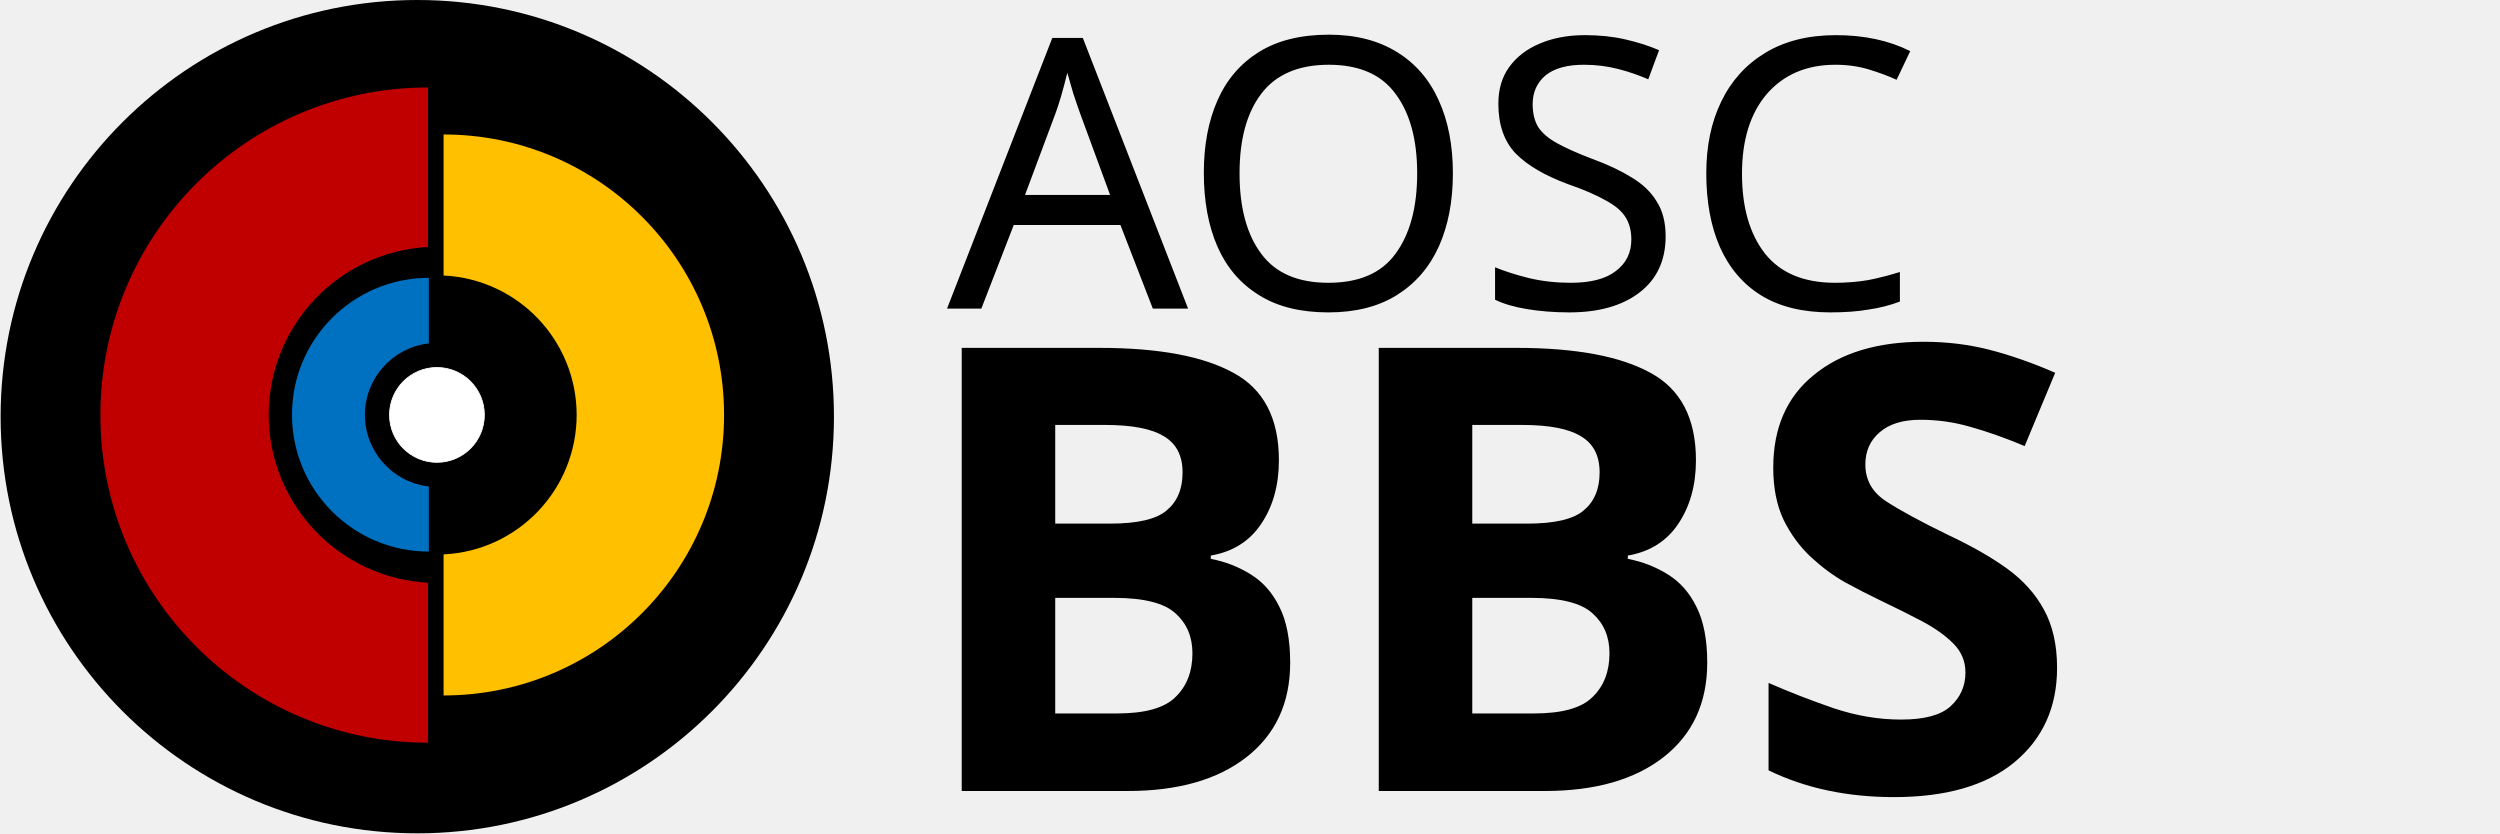
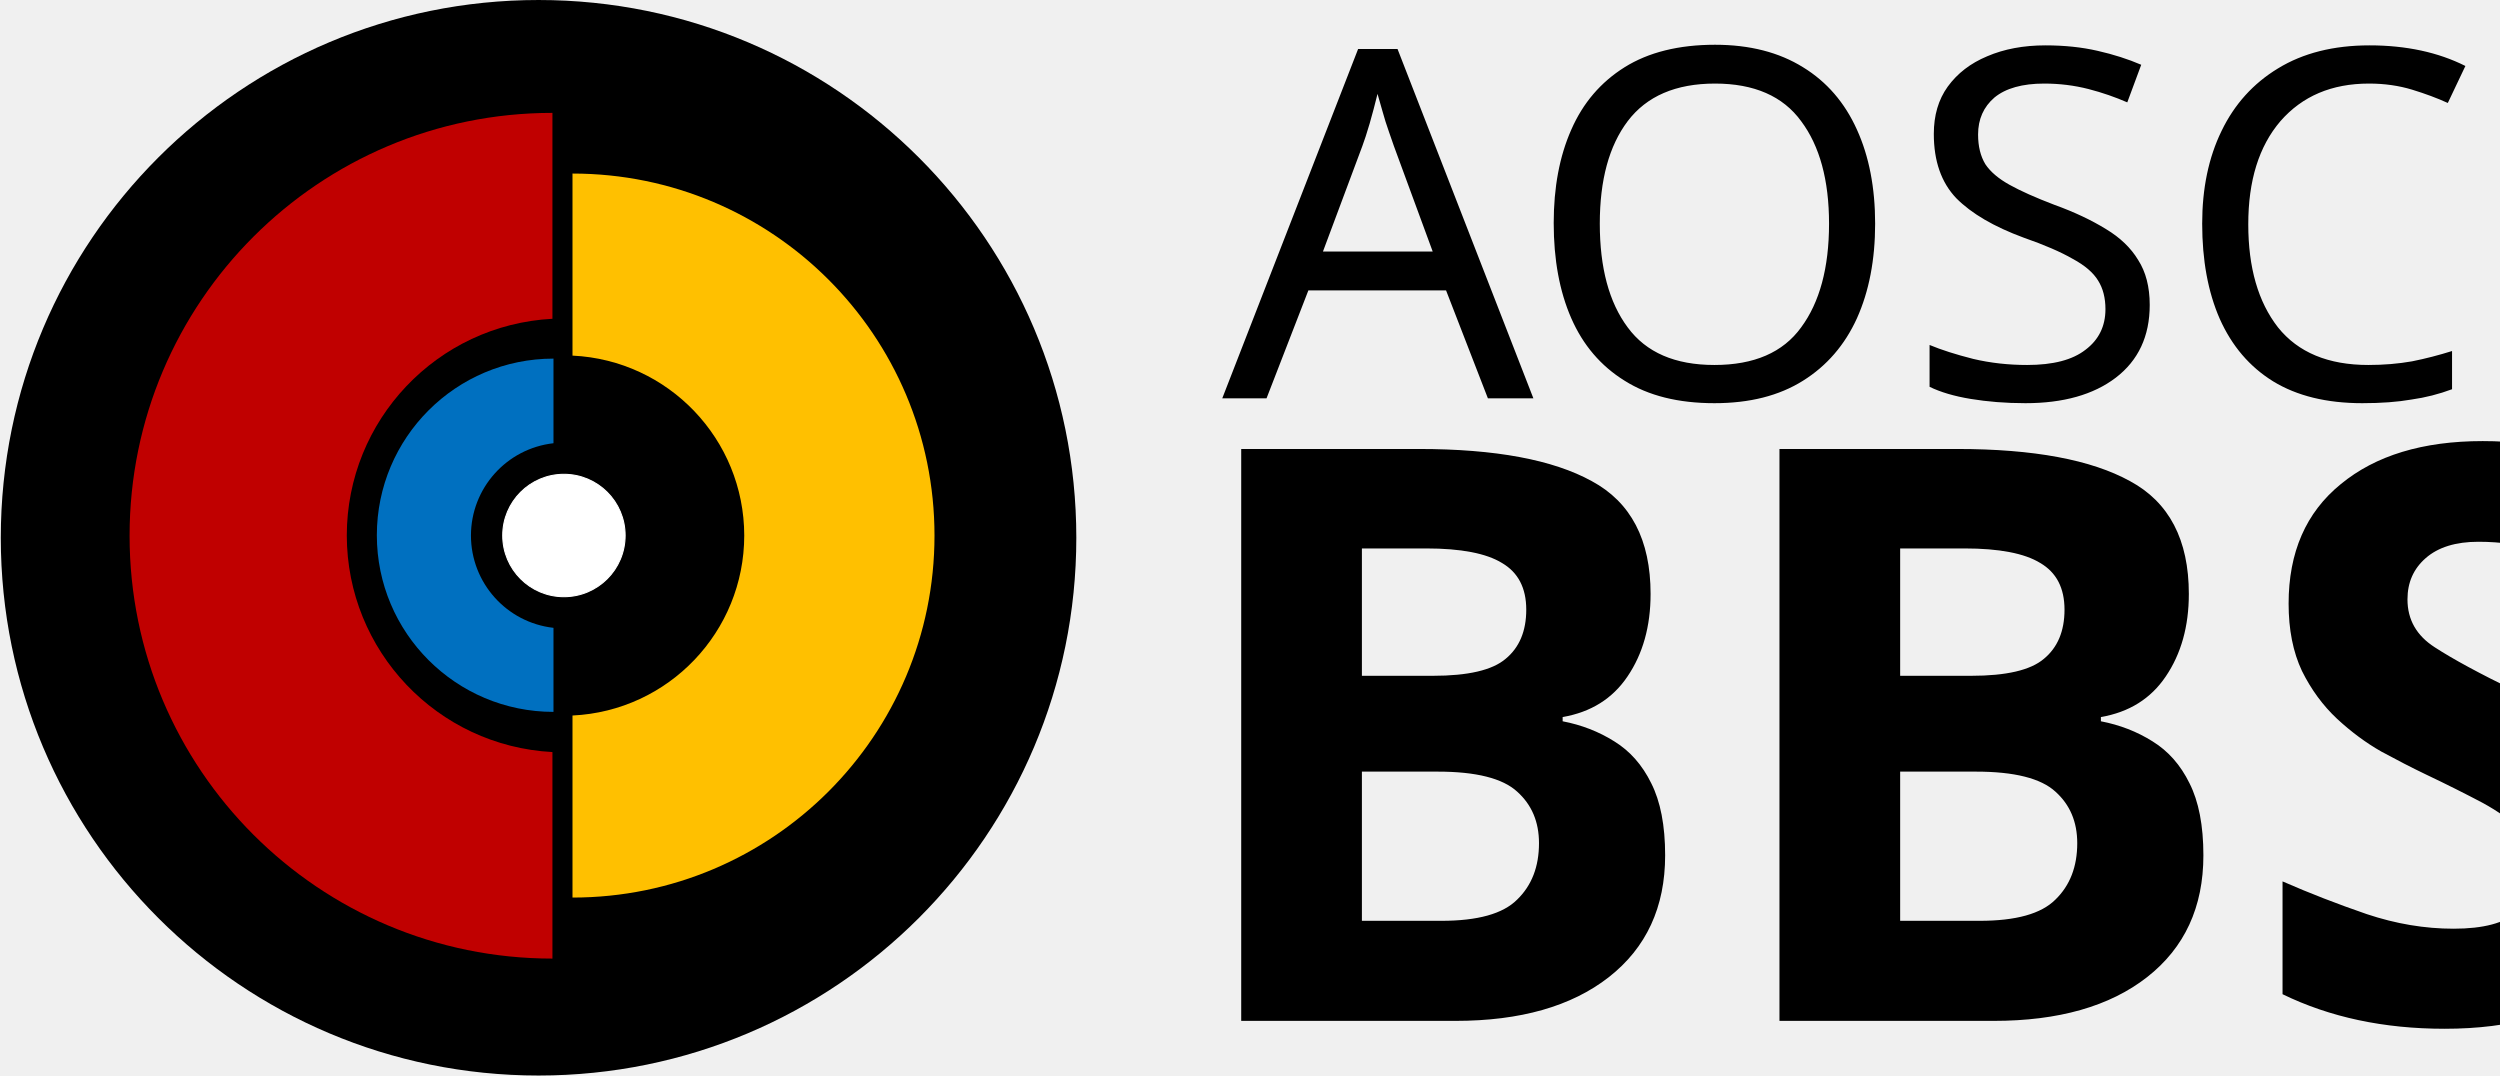
- <svg xmlns="http://www.w3.org/2000/svg" width="288" height="96" viewBox="0 0 76.2 25.4" version="1.1" id="svg645">
+ <svg xmlns="http://www.w3.org/2000/svg" width="223.146" height="96" viewBox="0 0 59.041 25.4" version="1.1" id="svg645">
  <defs id="defs642" />
  <g id="layer1">
    <g id="g2198" transform="translate(-179.7321,-9.525031)">
-       <g id="g1245" transform="matrix(0.0267261,0,0,0.0267261,179.0456,7.462544)">
-         <circle style="color:#000000;display:inline;overflow:visible;visibility:visible;opacity:1;fill:#000000;fill-opacity:1;fill-rule:nonzero;stroke:none;stroke-width:2.299;stroke-linejoin:miter;stroke-miterlimit:4;stroke-dasharray:none;stroke-dashoffset:0;stroke-opacity:1;marker:none;enable-background:accumulate" id="path8317" cx="501.58" cy="552.362" r="475.191" />
-         <circle r="54.066" cy="550.362" cx="524" id="circle8306" style="color:#000000;display:inline;overflow:visible;visibility:visible;opacity:1;fill:#ffffff;fill-opacity:1;fill-rule:nonzero;stroke:#ffffff;stroke-width:0.964;stroke-linejoin:miter;stroke-miterlimit:4;stroke-dasharray:none;stroke-dashoffset:0;stroke-opacity:1;marker:none;enable-background:accumulate" />
-         <path style="color:#000000;display:inline;overflow:visible;visibility:visible;opacity:1;fill:#c00000;fill-opacity:1;fill-rule:nonzero;stroke:none;stroke-width:4.751;stroke-linejoin:miter;stroke-miterlimit:4;stroke-dasharray:none;stroke-dashoffset:0;stroke-opacity:1;marker:none;enable-background:accumulate" d="M 513.842,176.915 A 373.653,373.653 0 0 0 140.189,550.567 373.653,373.653 0 0 0 513.842,924.22 V 741.725 A 191.872,191.872 0 0 1 332.129,550.362 191.872,191.872 0 0 1 513.842,358.85 Z" id="circle8373" />
-         <path style="color:#000000;display:inline;overflow:visible;visibility:visible;opacity:1;fill:#0070c0;fill-opacity:1;fill-rule:nonzero;stroke:none;stroke-width:4.751;stroke-linejoin:miter;stroke-miterlimit:4;stroke-dasharray:none;stroke-dashoffset:0;stroke-opacity:1;marker:none;enable-background:accumulate" d="M 514.768,394.052 A 156.085,156.085 0 0 0 358.684,550.138 156.085,156.085 0 0 0 514.768,706.222 v -74.271 a 82.154,82.154 0 0 1 -72.922,-81.588 82.154,82.154 0 0 1 72.922,-81.533 z" id="path8382" />
-         <path style="color:#000000;display:inline;overflow:visible;visibility:visible;opacity:1;fill:#ffc000;fill-opacity:1;fill-rule:nonzero;stroke:none;stroke-width:4.751;stroke-linejoin:miter;stroke-miterlimit:4;stroke-dasharray:none;stroke-dashoffset:0;stroke-opacity:1;marker:none;enable-background:accumulate" d="M 531.568,230.53 V 391.403 A 159.339,159.339 0 0 1 683.338,550.362 159.339,159.339 0 0 1 531.568,709.432 V 870.3 A 319.885,319.885 0 0 0 851.453,550.415 319.885,319.885 0 0 0 531.568,230.53 Z" id="path8387" />
-       </g>
-       <g id="g1024" transform="matrix(0.9166656,0,0,0.9166656,17.38319,1.852124)">
-         <text xml:space="preserve" style="font-style:normal;font-weight:normal;font-size:16.149px;line-height:0.85;font-family:sans-serif;fill:#000000;fill-opacity:1;stroke:none;stroke-width:0.336" x="208.596" y="18.631" id="text1833">
-           <tspan id="tspan1831" style="font-style:normal;font-variant:normal;font-weight:normal;font-stretch:normal;font-size:12.56px;font-family:'Noto Sans';-inkscape-font-specification:'Noto Sans';stroke-width:0.336" x="208.596" y="18.631">AOSC</tspan>
-           <tspan style="font-style:normal;font-variant:normal;font-weight:normal;font-stretch:normal;font-size:16.149px;font-family:'Trebuchet MS';-inkscape-font-specification:'Trebuchet MS';stroke-width:0.336" x="208.596" y="33.391" id="tspan2011" />
-         </text>
-         <text xml:space="preserve" style="font-style:normal;font-weight:normal;font-size:20.637px;line-height:1.25;font-family:sans-serif;fill:#000000;fill-opacity:1;stroke:none;stroke-width:0.265" x="207.225" y="34.673" id="text401">
-           <tspan id="tspan399" style="font-style:normal;font-variant:normal;font-weight:bold;font-stretch:normal;font-size:20.637px;font-family:'Trebuchet MS';-inkscape-font-specification:'Trebuchet MS Bold';stroke-width:0.265" x="207.225" y="34.673">BBS</tspan>
-         </text>
+       <g id="g849">
+         <g id="g1245" transform="matrix(0.0267261,0,0,0.0267261,179.0456,7.462544)">
+           <circle style="color:#000000;display:inline;overflow:visible;visibility:visible;opacity:1;fill:#000000;fill-opacity:1;fill-rule:nonzero;stroke:none;stroke-width:2.299;stroke-linejoin:miter;stroke-miterlimit:4;stroke-dasharray:none;stroke-dashoffset:0;stroke-opacity:1;marker:none;enable-background:accumulate" id="path8317" cx="501.58" cy="552.362" r="475.191" />
+           <circle r="54.066" cy="550.362" cx="524" id="circle8306" style="color:#000000;display:inline;overflow:visible;visibility:visible;opacity:1;fill:#ffffff;fill-opacity:1;fill-rule:nonzero;stroke:#ffffff;stroke-width:0.964;stroke-linejoin:miter;stroke-miterlimit:4;stroke-dasharray:none;stroke-dashoffset:0;stroke-opacity:1;marker:none;enable-background:accumulate" />
+           <path style="color:#000000;display:inline;overflow:visible;visibility:visible;opacity:1;fill:#c00000;fill-opacity:1;fill-rule:nonzero;stroke:none;stroke-width:4.751;stroke-linejoin:miter;stroke-miterlimit:4;stroke-dasharray:none;stroke-dashoffset:0;stroke-opacity:1;marker:none;enable-background:accumulate" d="M 513.842,176.915 A 373.653,373.653 0 0 0 140.189,550.567 373.653,373.653 0 0 0 513.842,924.22 V 741.725 A 191.872,191.872 0 0 1 332.129,550.362 191.872,191.872 0 0 1 513.842,358.85 Z" id="circle8373" />
+           <path style="color:#000000;display:inline;overflow:visible;visibility:visible;opacity:1;fill:#0070c0;fill-opacity:1;fill-rule:nonzero;stroke:none;stroke-width:4.751;stroke-linejoin:miter;stroke-miterlimit:4;stroke-dasharray:none;stroke-dashoffset:0;stroke-opacity:1;marker:none;enable-background:accumulate" d="M 514.768,394.052 A 156.085,156.085 0 0 0 358.684,550.138 156.085,156.085 0 0 0 514.768,706.222 v -74.271 a 82.154,82.154 0 0 1 -72.922,-81.588 82.154,82.154 0 0 1 72.922,-81.533 z" id="path8382" />
+           <path style="color:#000000;display:inline;overflow:visible;visibility:visible;opacity:1;fill:#ffc000;fill-opacity:1;fill-rule:nonzero;stroke:none;stroke-width:4.751;stroke-linejoin:miter;stroke-miterlimit:4;stroke-dasharray:none;stroke-dashoffset:0;stroke-opacity:1;marker:none;enable-background:accumulate" d="M 531.568,230.53 V 391.403 A 159.339,159.339 0 0 1 683.338,550.362 159.339,159.339 0 0 1 531.568,709.432 V 870.3 A 319.885,319.885 0 0 0 851.453,550.415 319.885,319.885 0 0 0 531.568,230.53 Z" id="path8387" />
+         </g>
+         <g id="g1024" transform="matrix(0.9166656,0,0,0.9166656,17.38319,1.852124)">
+           <text xml:space="preserve" style="font-style:normal;font-weight:normal;font-size:16.149px;line-height:0.85;font-family:sans-serif;fill:#000000;fill-opacity:1;stroke:none;stroke-width:0.336" x="208.596" y="18.631" id="text1833">
+             <tspan id="tspan1831" style="font-style:normal;font-variant:normal;font-weight:normal;font-stretch:normal;font-size:12.56px;font-family:'Noto Sans';-inkscape-font-specification:'Noto Sans';stroke-width:0.336" x="208.596" y="18.631">AOSC</tspan>
+             <tspan style="font-style:normal;font-variant:normal;font-weight:normal;font-stretch:normal;font-size:16.149px;font-family:'Trebuchet MS';-inkscape-font-specification:'Trebuchet MS';stroke-width:0.336" x="208.596" y="33.391" id="tspan2011" />
+           </text>
+           <text xml:space="preserve" style="font-style:normal;font-weight:normal;font-size:20.637px;line-height:1.25;font-family:sans-serif;fill:#000000;fill-opacity:1;stroke:none;stroke-width:0.265" x="207.225" y="34.673" id="text401">
+             <tspan id="tspan399" style="font-style:normal;font-variant:normal;font-weight:bold;font-stretch:normal;font-size:20.637px;font-family:'Trebuchet MS';-inkscape-font-specification:'Trebuchet MS Bold';stroke-width:0.265" x="207.225" y="34.673">BBS</tspan>
+           </text>
+         </g>
      </g>
    </g>
  </g>
</svg>
